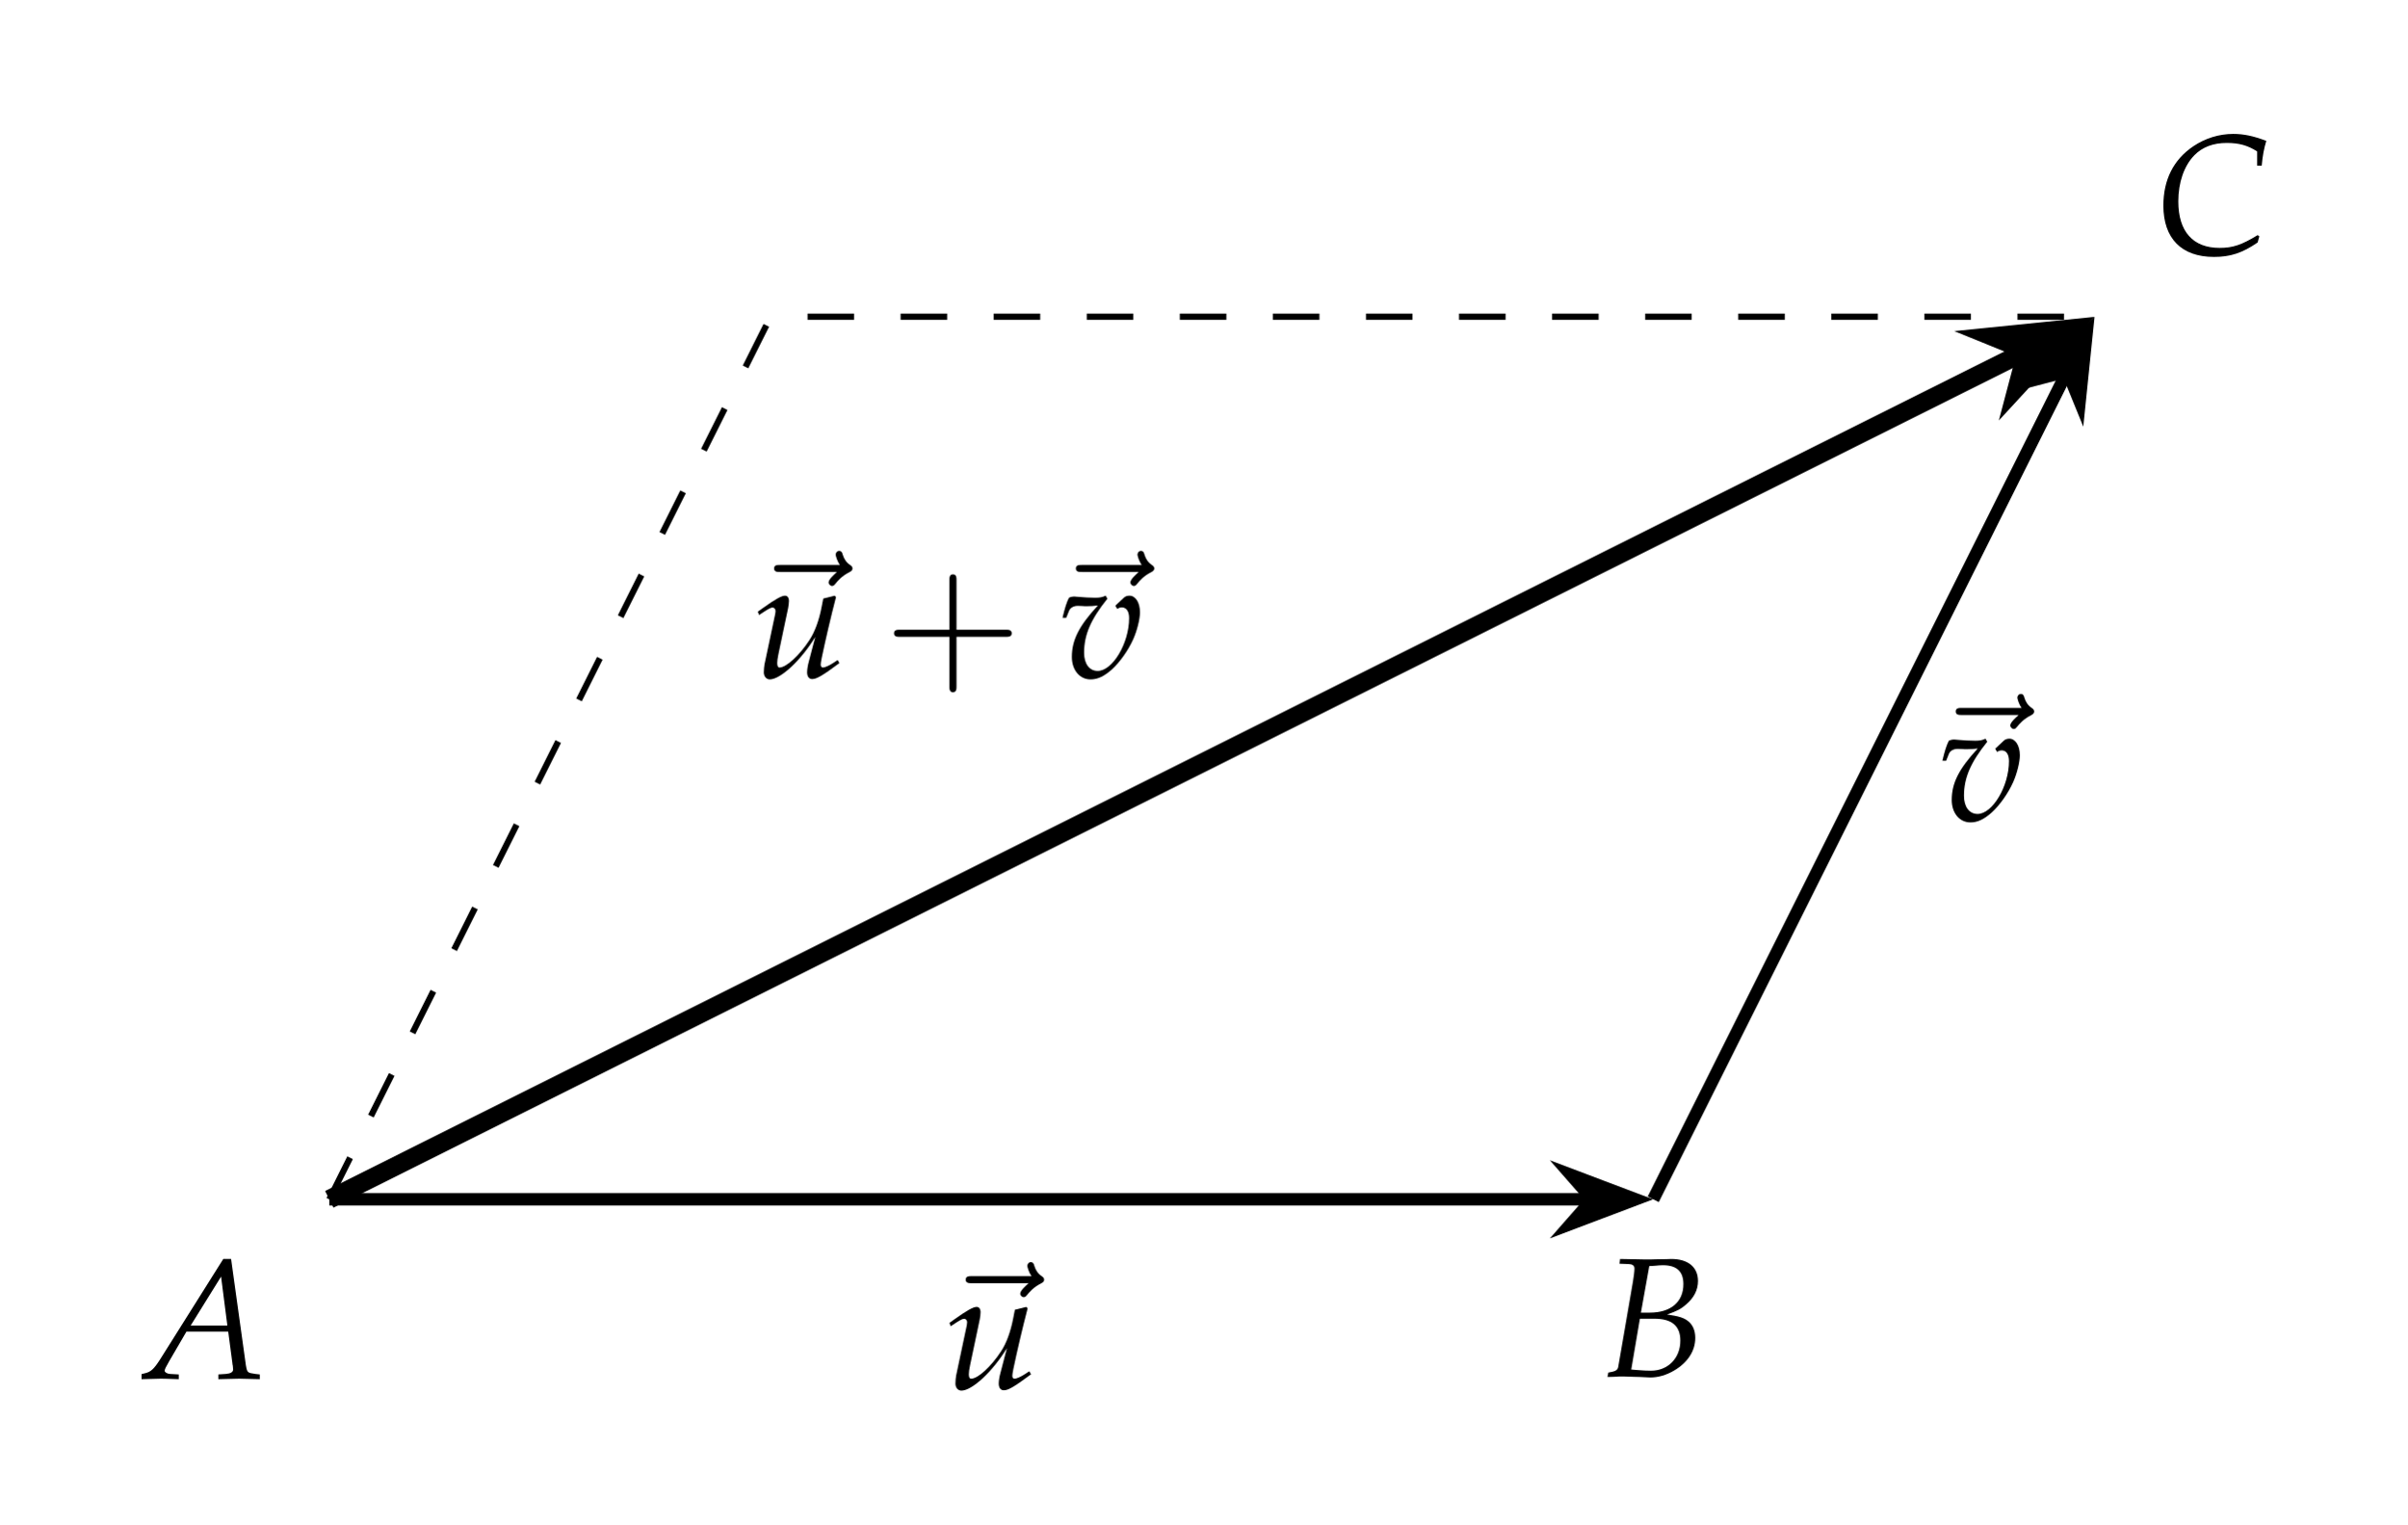
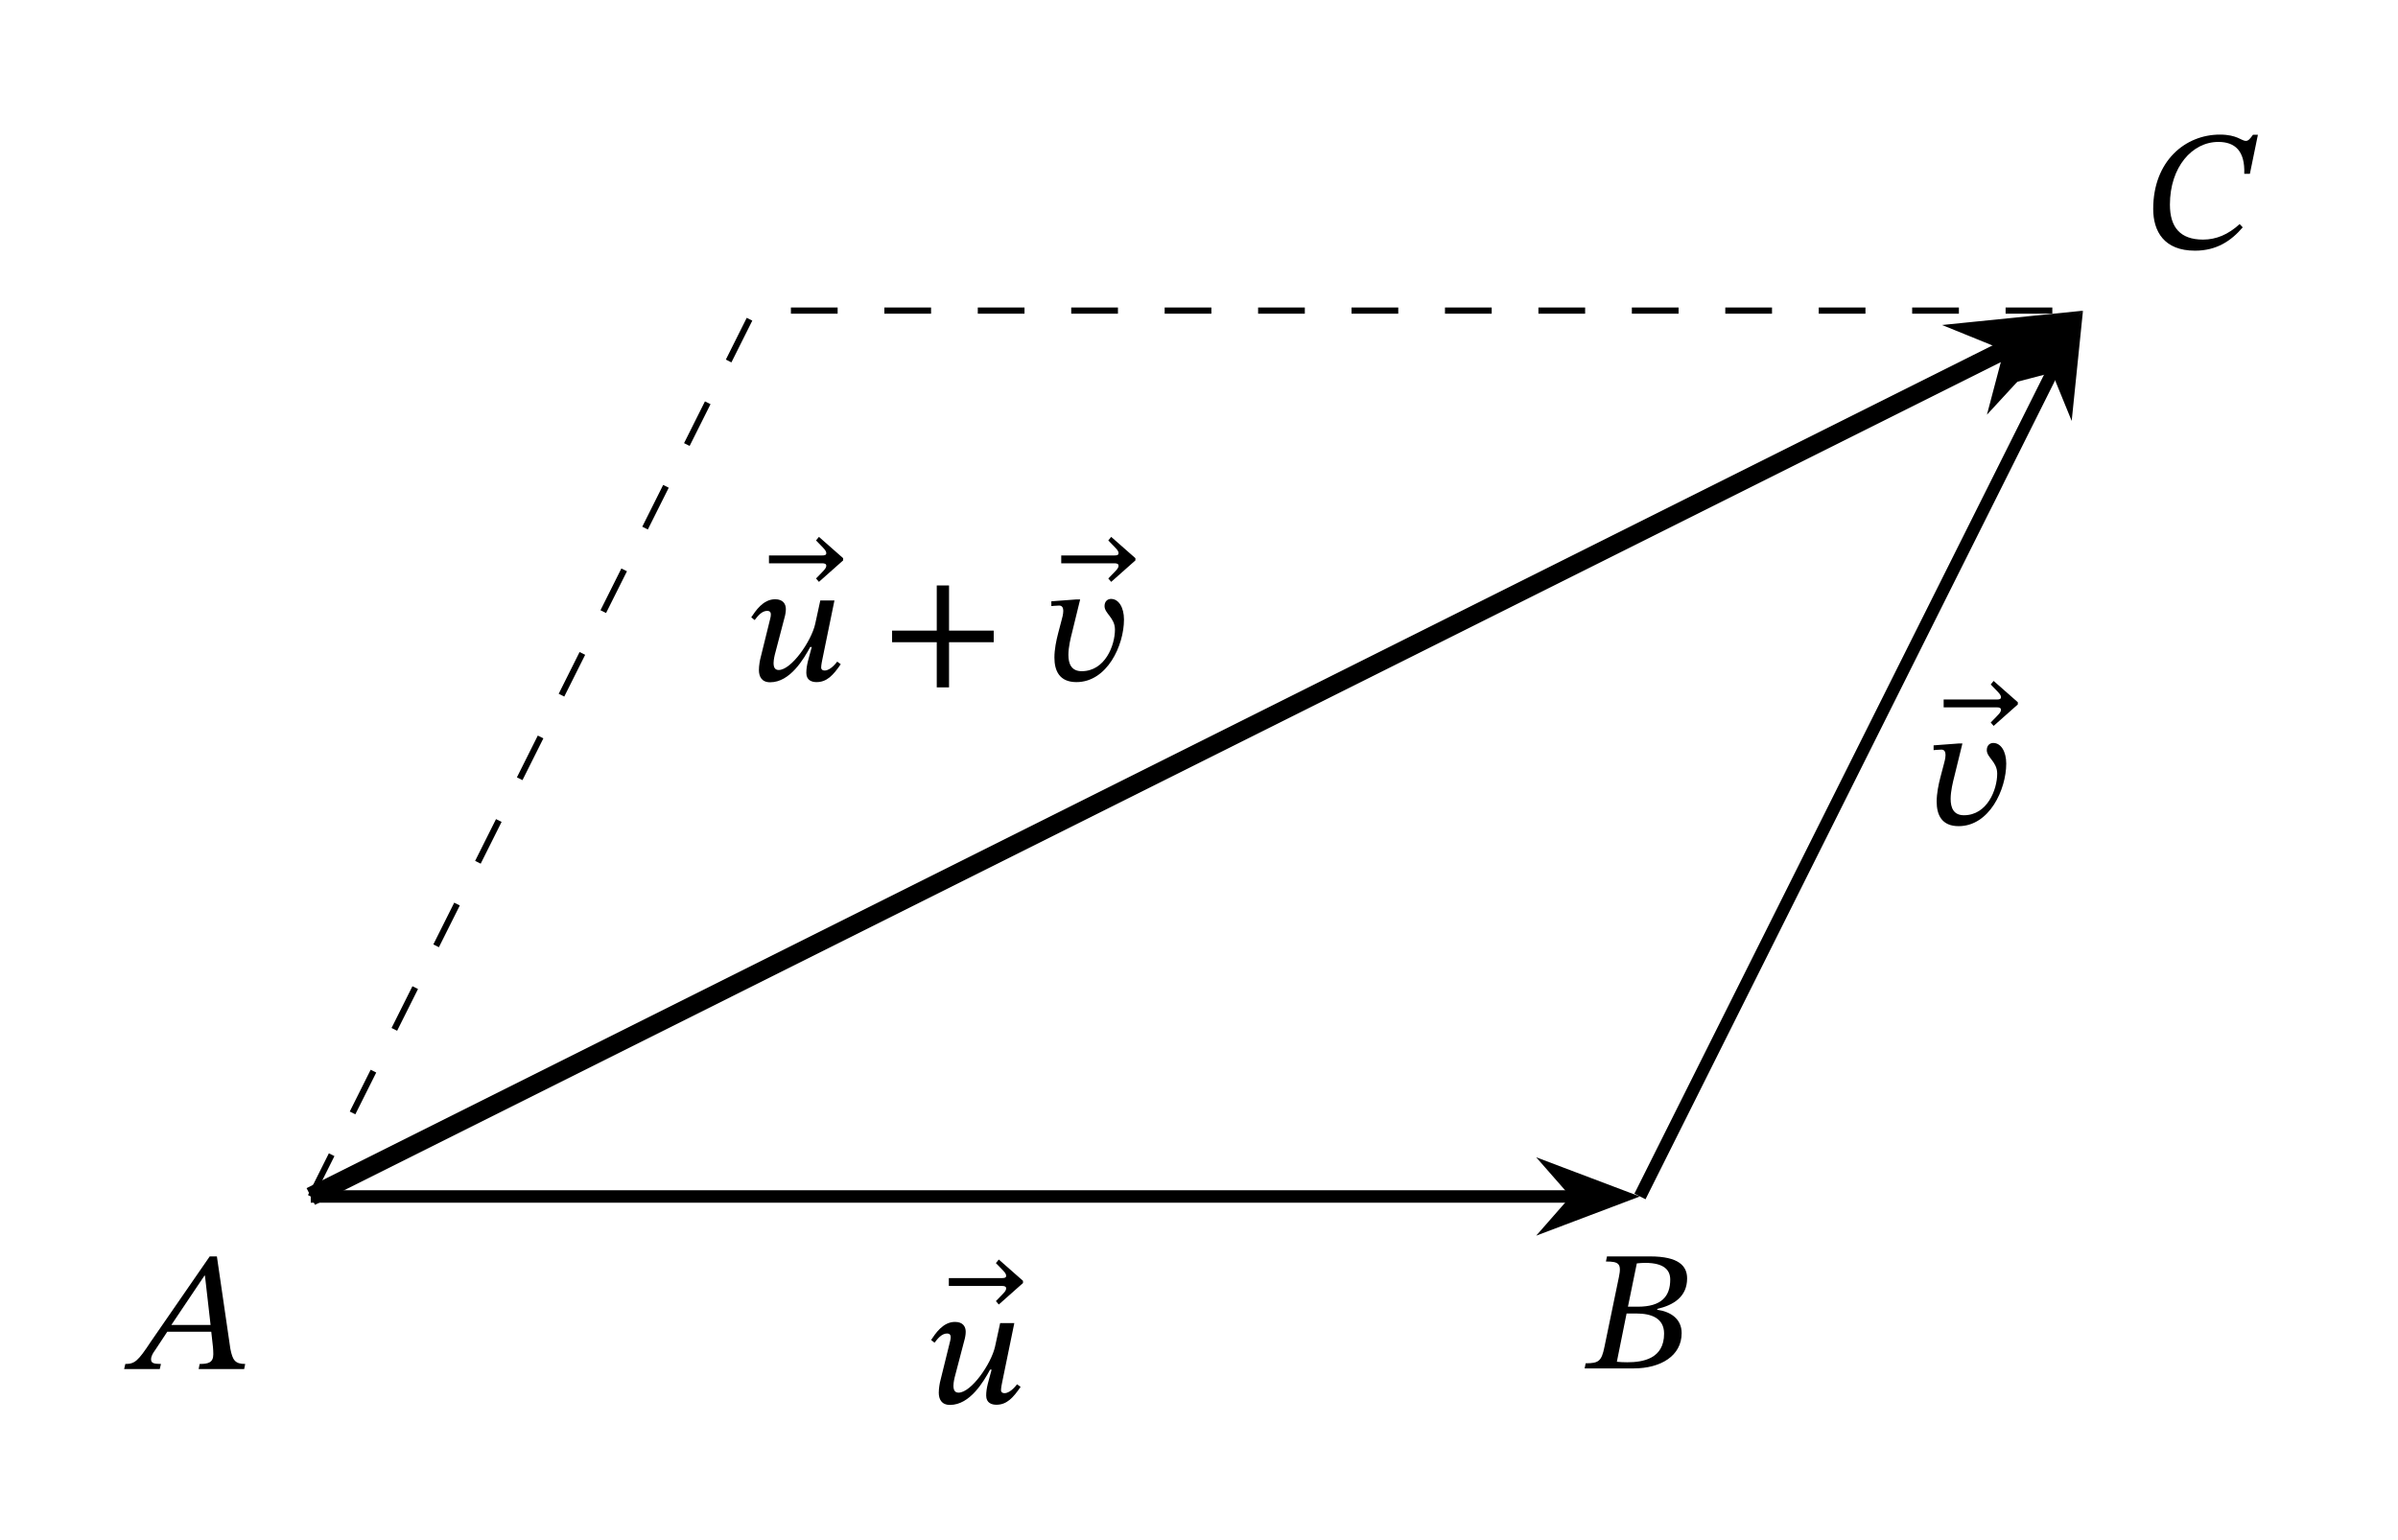
- <svg xmlns="http://www.w3.org/2000/svg" xmlns:xlink="http://www.w3.org/1999/xlink" version="1.1" width="154.6" height="97.926" viewBox="0 0 154.6 97.926">
+ <svg xmlns="http://www.w3.org/2000/svg" xmlns:xlink="http://www.w3.org/1999/xlink" version="1.1" width="153.42" height="98.53" viewBox="0 0 153.42 98.53">
  <defs>
-     <path id="font_1_1" d="M.537 .595C.523 .582 .49 .554 .49 .536 .49 .526 .5 .516 .51 .516 .519 .516 .524 .523 .529 .529 .541 .544 .564 .572 .608 .594 .615 .598 .625 .603 .625 .615 .625 .625 .618 .63 .611 .635 .589 .65 .578 .668 .57 .692 .568 .701 .564 .714 .55 .714 .536 .714 .53 .701 .53 .693 .53 .688 .538 .656 .554 .635H.217C.2 .635 .182 .635 .182 .615 .182 .595 .2 .595 .217 .595H.537Z" />
-     <path id="font_2_14" d="M.333 .097C.326 .073 .322 .046 .322 .031 .322 .006 .333-.009 .352-.009 .378-.009 .414 .012 .512 .085L.502 .103 .476 .086C.452 .07 .426 .059 .415 .059 .407 .059 .402 .066 .402 .076 .402 .084 .404 .095 .407 .11L.408 .116C.431 .225 .462 .358 .492 .473L.485 .482 .417 .465 .407 .414C.392 .336 .367 .268 .336 .221 .277 .13 .199 .059 .159 .059 .151 .059 .146 .068 .146 .085 .146 .099 .148 .112 .153 .137L.21 .408C.213 .424 .215 .438 .215 .451 .215 .47 .206 .482 .192 .482 .172 .482 .134 .461 .06 .408L.032 .388 .039 .368 .071 .389C.099 .407 .11 .412 .119 .412 .128 .412 .136 .403 .136 .392 .136 .388 .135 .378 .134 .374L.071 .077C.069 .068 .067 .044 .067 .03 .067 .007 .082-.011 .102-.011 .165-.011 .286 .101 .37 .239L.333 .097Z" />
-     <path id="font_2_15" d="M.332 .423 .343 .404C.352 .41 .361 .413 .37 .413 .397 .413 .413 .39 .413 .35 .413 .202 .316 .039 .228 .039 .179 .039 .148 .081 .148 .146 .148 .251 .187 .342 .285 .464L.275 .482C.255 .473 .242 .47 .214 .47 .186 .47 .144 .472 .115 .475L.103 .476C.097 .477 .092 .477 .091 .477 .079 .477 .07 .475 .059 .47 .045 .443 .034 .407 .021 .352H.043L.06 .394C.067 .411 .087 .422 .111 .422 .116 .422 .125 .422 .138 .421 .146 .42 .153 .42 .166 .42 .187 .42 .203 .421 .229 .424 .118 .304 .076 .221 .076 .121 .076 .044 .122-.011 .186-.011 .228-.011 .266 .007 .312 .048 .359 .091 .407 .158 .438 .227 .46 .277 .477 .344 .477 .384 .477 .441 .451 .482 .415 .482 .402 .482 .39 .478 .382 .47L.332 .423Z" />
-     <path id="font_3_3" d="M.409 .23H.688C.702 .23 .721 .23 .721 .25 .721 .27 .702 .27 .688 .27H.409V.55C.409 .564 .409 .583 .389 .583 .369 .583 .369 .564 .369 .55V.27H.089C.075 .27 .056 .27 .056 .25 .056 .23 .075 .23 .089 .23H.369V-.05C.369-.064 .369-.083 .389-.083 .409-.083 .409-.064 .409-.05V.23Z" />
-     <path id="font_2_18" d="M.462 .705 .089 .112C.053 .056 .035 .04 .001 .032L-.019 .027V-.003C.073 0 .073 0 .093 0 .112 0 .114 0 .2-.003V.025L.148 .028C.132 .029 .117 .038 .117 .047 .117 .055 .124 .069 .143 .102L.245 .277H.491L.516 .089V.086C.516 .085 .517 .082 .518 .077 .519 .069 .52 .059 .52 .055 .52 .039 .505 .03 .477 .028L.433 .025V-.003C.535 0 .535 0 .555 0 .575 0 .575 0 .677-.003V.025L.651 .028C.604 .035 .603 .035 .595 .08L.508 .705H.462M.449 .601 .486 .313H.27L.449 .601Z" />
-     <path id="font_2_1" d="M.097 .664 .15 .662C.174 .661 .185 .653 .185 .635 .185 .621 .181 .589 .176 .559L.089 .055C.085 .037 .073 .03 .031 .023L.026-.003 .063-.002C.09 0 .105 0 .117 0 .128 0 .154-.001 .18-.002L.217-.003 .237-.004C.256-.005 .269-.006 .277-.006 .325-.006 .373 .008 .42 .036 .499 .083 .543 .151 .543 .227 .543 .27 .529 .303 .502 .325 .476 .346 .446 .355 .377 .365 .434 .385 .459 .397 .49 .425 .536 .464 .559 .511 .559 .562 .559 .644 .501 .692 .401 .692 .399 .692 .389 .692 .374 .691L.311 .69C.299 .689 .263 .689 .251 .689 .232 .689 .201 .69 .152 .691L.1 .692 .097 .664M.217 .34H.302C.405 .34 .455 .298 .455 .211 .455 .108 .382 .034 .282 .034 .262 .034 .233 .035 .2 .038 .194 .039 .182 .04 .166 .041L.217 .34M.272 .65C.283 .65 .285 .651 .306 .652 .327 .654 .34 .655 .352 .655 .433 .655 .473 .619 .473 .544 .473 .439 .399 .376 .275 .376H.223L.272 .65Z" />
-     <path id="font_2_2" d="M.597 .519H.624C.629 .576 .637 .619 .651 .665 .575 .694 .518 .706 .456 .706 .374 .706 .292 .681 .222 .634 .105 .555 .045 .437 .045 .284 .045 .09 .152-.018 .343-.018 .439-.018 .51 .005 .6 .067L.61 .103 .6 .11C.506 .053 .454 .035 .376 .035 .219 .035 .133 .131 .133 .309 .133 .42 .167 .519 .228 .581 .275 .629 .339 .653 .418 .653 .489 .653 .541 .639 .597 .603V.519Z" />
+     <path id="font_1_1277" d="M-.003 .718-.145 .843-.162 .822-.127 .786C-.112 .77-.102 .761-.102 .747-.102 .736-.112 .734-.127 .734H-.438V.688H-.127C-.112 .688-.102 .685-.102 .674-.102 .66-.112 .651-.127 .635L-.162 .599-.145 .579-.003 .705V.718Z" />
+     <path id="font_1_3348" d="M.042 .355C.058 .375 .082 .409 .116 .409 .13 .409 .137 .401 .137 .389 .137 .376 .133 .362 .133 .362L.077 .135C.073 .121 .067 .088 .067 .062 .067 .025 .082-.01 .133-.01 .25-.01 .33 .127 .368 .197H.377C.36 .132 .345 .092 .345 .045 .345 .001 .378-.009 .405-.009 .466-.009 .503 .032 .547 .096L.526 .111C.526 .111 .489 .059 .453 .059 .437 .059 .432 .068 .432 .076 .432 .091 .438 .119 .438 .119L.51 .47H.427L.397 .332C.374 .23 .257 .062 .183 .062 .16 .062 .153 .079 .153 .103 .153 .123 .16 .151 .16 .151L.22 .38C.221 .385 .225 .402 .225 .419 .225 .448 .21 .477 .162 .477 .091 .477 .047 .408 .022 .371L.042 .355Z" />
+     <path id="font_1_3350" d="M.2 .476 .053 .465V.437C.053 .437 .083 .44 .099 .44 .117 .44 .123 .426 .123 .409 .123 .389 .116 .365 .113 .354L.093 .278C.082 .236 .071 .183 .071 .135 .071 .058 .1-.009 .2-.009 .38-.009 .479 .206 .479 .358 .479 .429 .448 .479 .403 .479 .382 .479 .365 .464 .365 .437 .365 .393 .426 .369 .426 .299 .426 .206 .368 .055 .231 .055 .17 .055 .153 .099 .153 .151 .153 .196 .166 .249 .175 .284L.222 .476H.2Z" />
+     <path id="font_1_1196" d="M.658 .225V.293H.396V.558H.324V.293H.062V.225H.324V-.04H.396V.225H.658Z" />
+     <path id="font_1_3300" d="M.642 0 .648 .03C.588 .03 .574 .053 .561 .119L.482 .661H.44L.094 .16C.019 .046 0 .03-.055 .03L-.062 0H.147L.154 .03C.11 .03 .096 .036 .096 .057 .096 .076 .107 .094 .121 .113L.191 .219H.449L.459 .129C.46 .117 .461 .103 .461 .087 .461 .037 .43 .03 .381 .03L.375 0H.642M.445 .259H.215L.409 .548H.412L.445 .259Z" />
+     <path id="font_1_3301" d="M.413 .349C.508 .371 .588 .42 .588 .528 .588 .6 .54 .657 .371 .657H.118L.112 .627C.186 .627 .205 .616 .188 .536L.103 .125C.086 .042 .069 .03-.007 .03L-.013 0H.275C.432 0 .556 .073 .556 .207 .556 .291 .491 .333 .413 .344V.349M.233 .322H.292C.376 .322 .453 .296 .453 .204 .453 .056 .328 .036 .237 .036 .212 .036 .199 .037 .176 .039L.233 .322M.241 .362 .293 .616C.314 .618 .323 .619 .343 .619 .455 .619 .489 .575 .489 .521 .489 .422 .437 .362 .299 .362H.241Z" />
+     <path id="font_1_3302" d="M.567 .145C.5 .084 .43 .054 .352 .054 .22 .054 .158 .125 .158 .259 .158 .479 .288 .627 .442 .627 .541 .627 .599 .573 .594 .44H.627L.674 .669H.645C.629 .647 .619 .633 .603 .633 .578 .633 .552 .67 .451 .67 .248 .67 .06 .515 .06 .234 .06 .102 .124-.011 .305-.011 .431-.011 .517 .046 .585 .126L.567 .145Z" />
  </defs>
-   <path transform="matrix(1,0,0,-1,21.147,77.038)" stroke-width=".797" stroke-linecap="butt" stroke-miterlimit="10" stroke-linejoin="miter" fill="none" stroke="#000000" d="M0 0H80.93" />
-   <path transform="matrix(1,0,0,-1,99.61199,77.038)" d="M5.44 0 1.287 1.571 2.664 0 1.287-1.571Z" />
-   <path transform="matrix(1,0,0,-1,99.61199,77.038)" stroke-width=".797" stroke-linecap="butt" stroke-miterlimit="10" stroke-linejoin="miter" fill="none" stroke="#000000" d="M5.44 0 1.287 1.571 2.664 0 1.287-1.571Z" />
-   <use data-text="⃗" xlink:href="#font_1_1" transform="matrix(11.3673,0,0,-11.3673,59.958,89.189)" />
-   <use data-text="u" xlink:href="#font_2_14" transform="matrix(10.9091,0,0,-10.9091,60.634,89.205)" />
-   <path transform="matrix(1,0,0,-1,21.147,77.038)" stroke-width=".797" stroke-linecap="butt" stroke-miterlimit="10" stroke-linejoin="miter" fill="none" stroke="#000000" d="M85.04 0 111.549 53.017" />
-   <path transform="matrix(.44717,-.89436,-.89436,-.44717,131.5939,26.22521)" d="M5.44 0 1.287 1.571 2.664 0 1.287-1.571Z" />
-   <path transform="matrix(.44717,-.89436,-.89436,-.44717,131.5939,26.22521)" stroke-width=".797" stroke-linecap="butt" stroke-miterlimit="10" stroke-linejoin="miter" fill="none" stroke="#000000" d="M5.44 0 1.287 1.571 2.664 0 1.287-1.571Z" />
-   <use data-text="⃗" xlink:href="#font_1_1" transform="matrix(11.3673,0,0,-11.3673,123.549,52.69)" />
-   <use data-text="v" xlink:href="#font_2_15" transform="matrix(10.9091,0,0,-10.9091,124.53,52.706)" />
-   <path transform="matrix(1,0,0,-1,21.147,77.038)" stroke-width="1.196" stroke-linecap="butt" stroke-miterlimit="10" stroke-linejoin="miter" fill="none" stroke="#000000" d="M0 0 108.775 54.388" />
-   <path transform="matrix(.89436,-.44717,-.44717,-.89436,127.0496,24.08665)" d="M6.666 0 1.93 1.796 3.511 0 1.93-1.796Z" />
-   <path transform="matrix(.89436,-.44717,-.44717,-.89436,127.0496,24.08665)" stroke-width="1.196" stroke-linecap="butt" stroke-miterlimit="10" stroke-linejoin="miter" fill="none" stroke="#000000" d="M6.666 0 1.93 1.796 3.511 0 1.93-1.796Z" />
-   <use data-text="⃗" xlink:href="#font_1_1" transform="matrix(11.3673,0,0,-11.3673,47.649,43.503)" />
-   <use data-text="u" xlink:href="#font_2_14" transform="matrix(10.9091,0,0,-10.9091,48.326,43.51999)" />
-   <use data-text="+" xlink:href="#font_3_3" transform="matrix(11.3673,0,0,-11.3673,56.785,43.51999)" />
-   <use data-text="⃗" xlink:href="#font_1_1" transform="matrix(11.3673,0,0,-11.3673,67.033,43.503)" />
-   <use data-text="v" xlink:href="#font_2_15" transform="matrix(10.9091,0,0,-10.9091,68.015,43.51999)" />
-   <path transform="matrix(1,0,0,-1,21.147,77.038)" stroke-width=".399" stroke-linecap="butt" stroke-dasharray="2.989,2.989" stroke-miterlimit="10" stroke-linejoin="miter" fill="none" stroke="#000000" d="M0 0 28.347 56.694H113.387" />
-   <use data-text="A" xlink:href="#font_2_18" transform="matrix(10.9091,0,0,-10.9091,9.299,88.55901)" />
-   <use data-text="B" xlink:href="#font_2_1" transform="matrix(10.9091,0,0,-10.9091,102.963,88.417)" />
-   <use data-text="C" xlink:href="#font_2_2" transform="matrix(10.9091,0,0,-10.9091,138.461,16.303)" />
+   <path transform="matrix(1,0,0,-1,19.882,76.572)" stroke-width=".797" stroke-linecap="butt" stroke-miterlimit="10" stroke-linejoin="miter" fill="none" stroke="#000000" d="M0 0H80.93" />
+   <path transform="matrix(1,0,0,-1,98.34699,76.572)" d="M5.44 0 1.287 1.571 2.664 0 1.287-1.571Z" />
+   <path transform="matrix(1,0,0,-1,98.34699,76.572)" stroke-width=".797" stroke-linecap="butt" stroke-miterlimit="10" stroke-linejoin="miter" fill="none" stroke="#000000" d="M5.44 0 1.287 1.571 2.664 0 1.287-1.571Z" />
+   <use data-text="⃗" xlink:href="#font_1_1277" transform="matrix(10.9091,0,0,-10.9091,65.483,89.803)" />
+   <use data-text="𝑢" xlink:href="#font_1_3348" transform="matrix(10.9091,0,0,-10.9091,59.33027,89.803)" />
+   <path transform="matrix(1,0,0,-1,19.882,76.572)" stroke-width=".797" stroke-linecap="butt" stroke-miterlimit="10" stroke-linejoin="miter" fill="none" stroke="#000000" d="M85.04 0 111.549 53.017" />
+   <path transform="matrix(.44717,-.89436,-.89436,-.44717,130.3289,25.75921)" d="M5.44 0 1.287 1.571 2.664 0 1.287-1.571Z" />
+   <path transform="matrix(.44717,-.89436,-.89436,-.44717,130.3289,25.75921)" stroke-width=".797" stroke-linecap="butt" stroke-miterlimit="10" stroke-linejoin="miter" fill="none" stroke="#000000" d="M5.44 0 1.287 1.571 2.664 0 1.287-1.571Z" />
+   <use data-text="⃗" xlink:href="#font_1_1277" transform="matrix(10.9091,0,0,-10.9091,129.13,52.774)" />
+   <use data-text="𝑣" xlink:href="#font_1_3350" transform="matrix(10.9091,0,0,-10.9091,123.13,52.774)" />
+   <path transform="matrix(1,0,0,-1,19.882,76.572)" stroke-width="1.196" stroke-linecap="butt" stroke-miterlimit="10" stroke-linejoin="miter" fill="none" stroke="#000000" d="M0 0 108.775 54.388" />
+   <path transform="matrix(.89436,-.44717,-.44717,-.89436,125.7846,23.62065)" d="M6.666 0 1.93 1.796 3.511 0 1.93-1.796Z" />
+   <path transform="matrix(.89436,-.44717,-.44717,-.89436,125.7846,23.62065)" stroke-width="1.196" stroke-linecap="butt" stroke-miterlimit="10" stroke-linejoin="miter" fill="none" stroke="#000000" d="M6.666 0 1.93 1.796 3.511 0 1.93-1.796Z" />
+   <use data-text="⃗" xlink:href="#font_1_1277" transform="matrix(10.9091,0,0,-10.9091,53.976,43.55501)" />
+   <use data-text="𝑢" xlink:href="#font_1_3348" transform="matrix(10.9091,0,0,-10.9091,47.82327,43.55501)" />
+   <use data-text="+" xlink:href="#font_1_1196" transform="matrix(10.9091,0,0,-10.9091,56.39782,43.55501)" />
+   <use data-text="⃗" xlink:href="#font_1_1277" transform="matrix(10.9091,0,0,-10.9091,72.6742,43.55501)" />
+   <use data-text="𝑣" xlink:href="#font_1_3350" transform="matrix(10.9091,0,0,-10.9091,66.68511,43.55501)" />
+   <path transform="matrix(1,0,0,-1,19.882,76.572)" stroke-width=".399" stroke-linecap="butt" stroke-dasharray="2.989,2.989" stroke-miterlimit="10" stroke-linejoin="miter" fill="none" stroke="#000000" d="M0 0 28.347 56.694H113.387" />
+   <use data-text="𝐴" xlink:href="#font_1_3300" transform="matrix(10.9091,0,0,-10.9091,8.618,87.618)" />
+   <use data-text="𝐵" xlink:href="#font_1_3301" transform="matrix(10.9091,0,0,-10.9091,101.524,87.575)" />
+   <use data-text="𝐶" xlink:href="#font_1_3302" transform="matrix(10.9091,0,0,-10.9091,137.104,15.923)" />
</svg>
